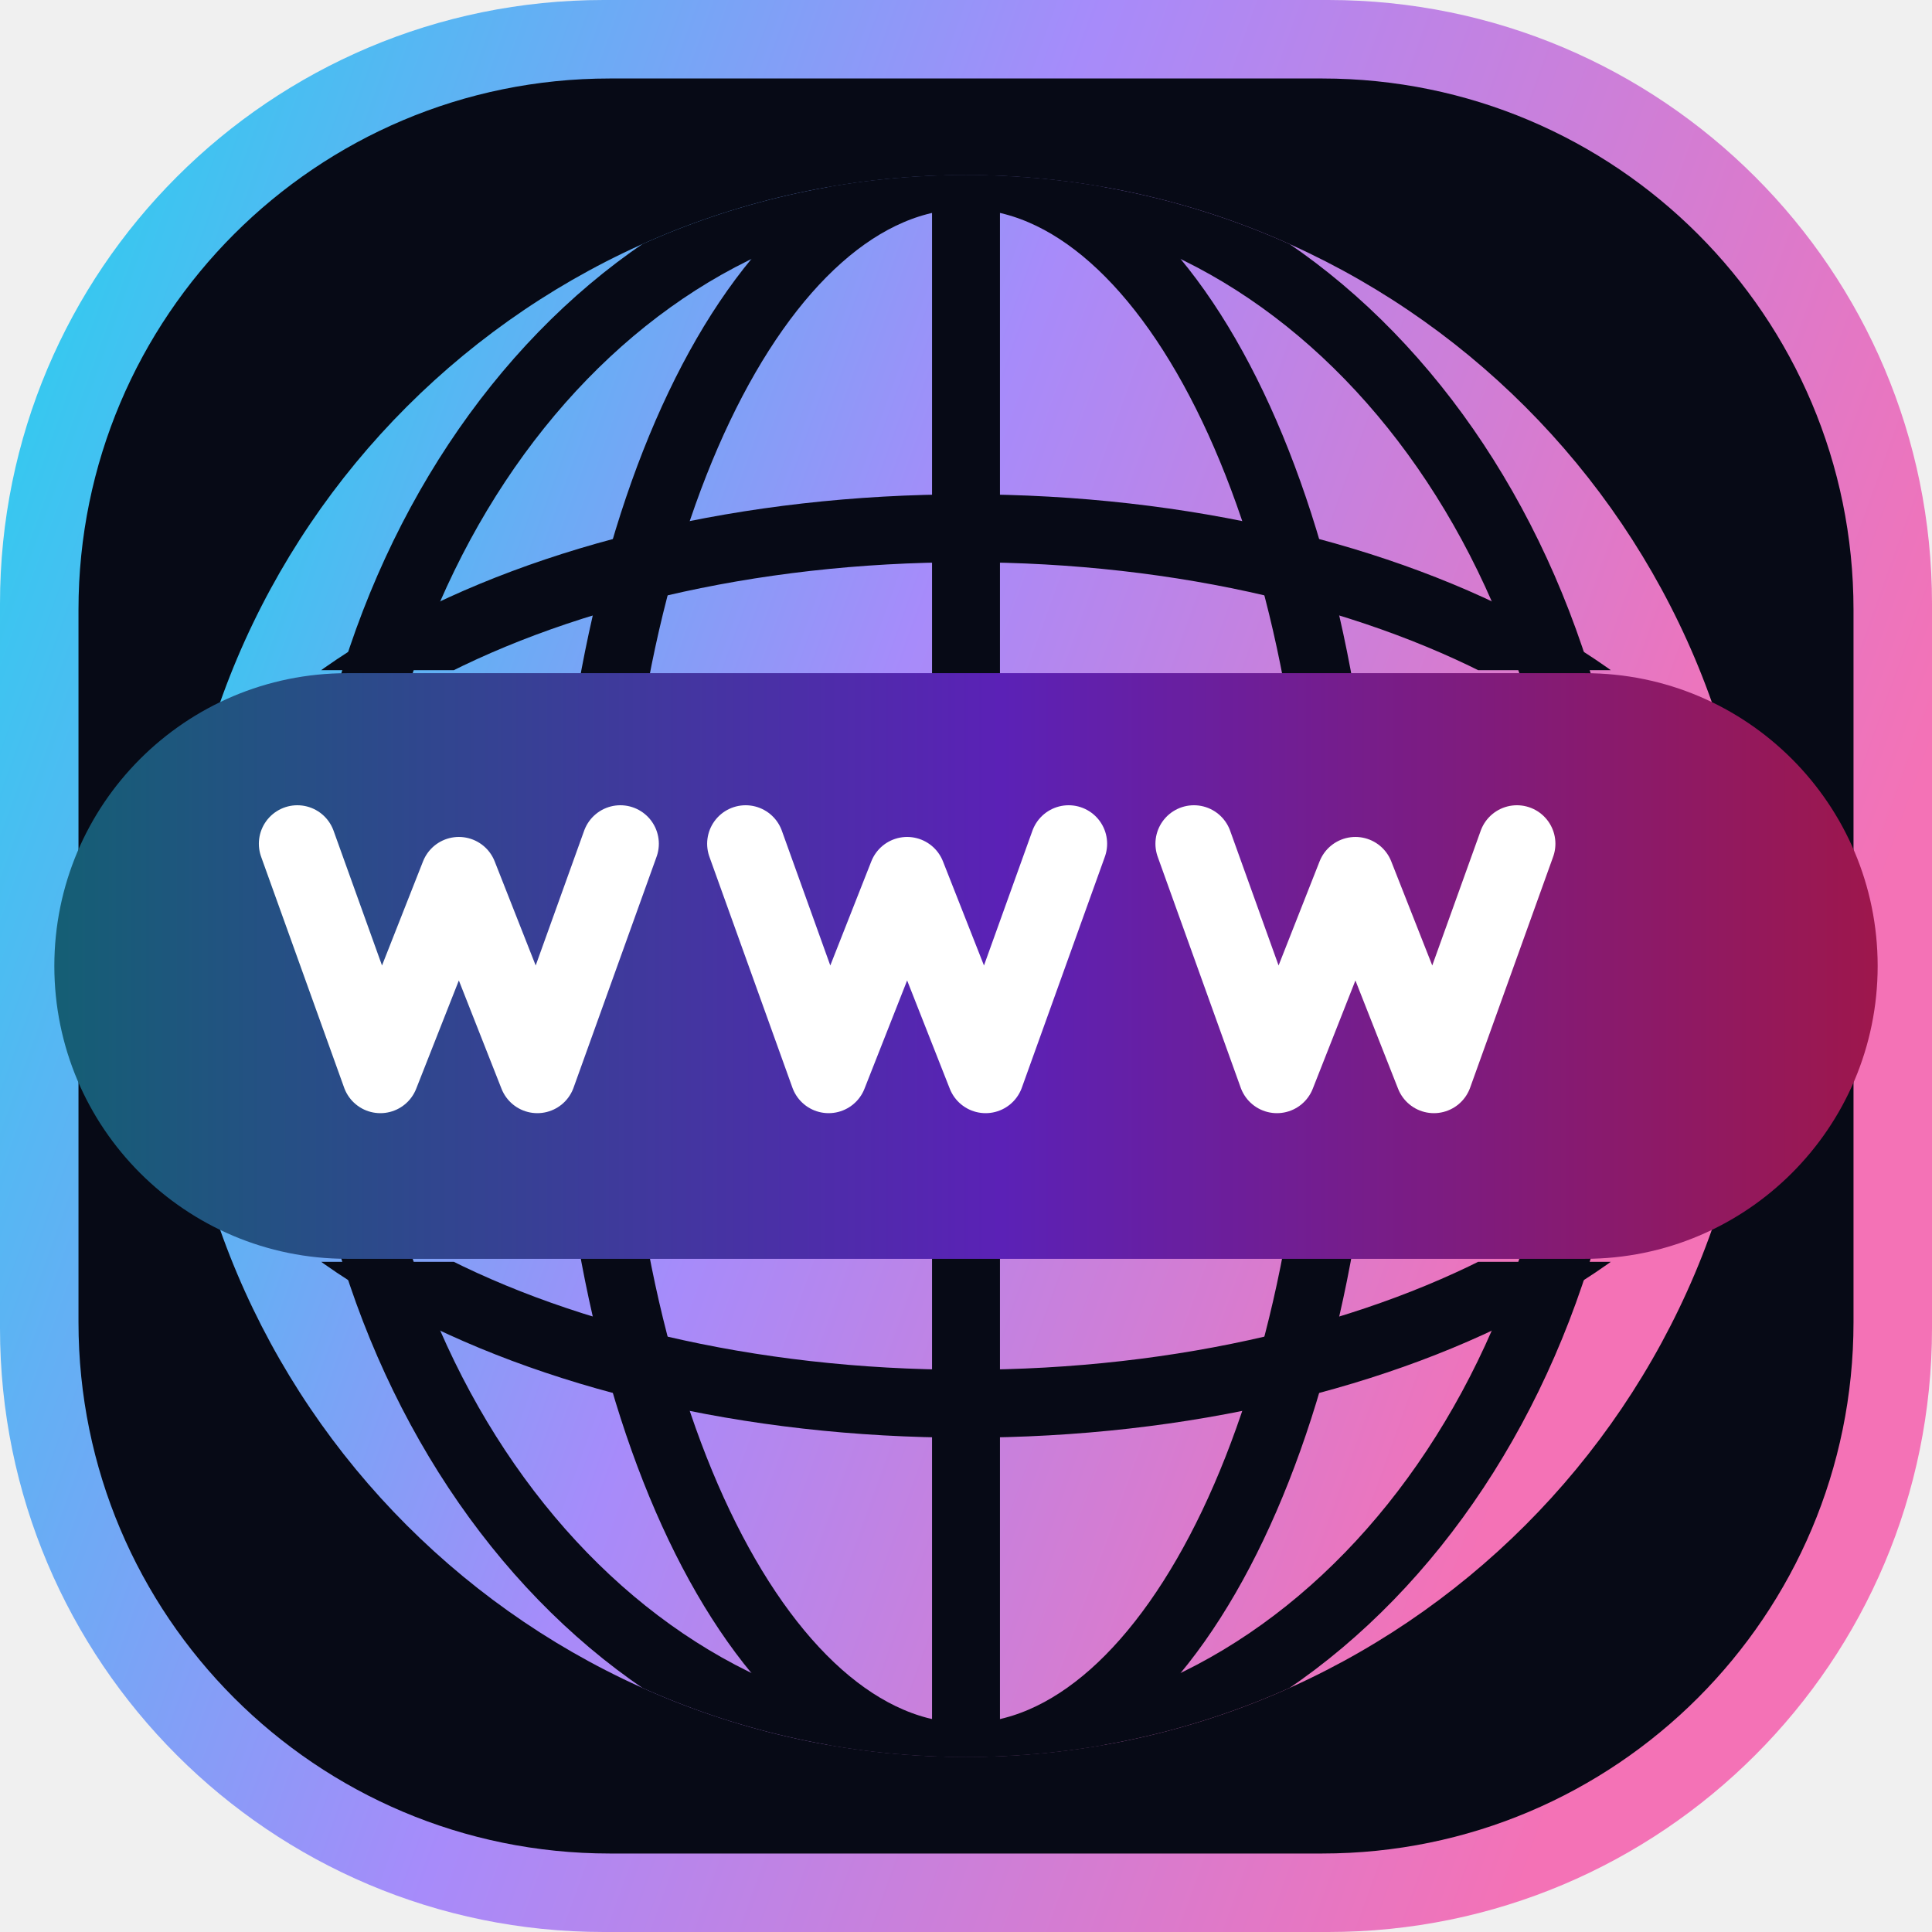
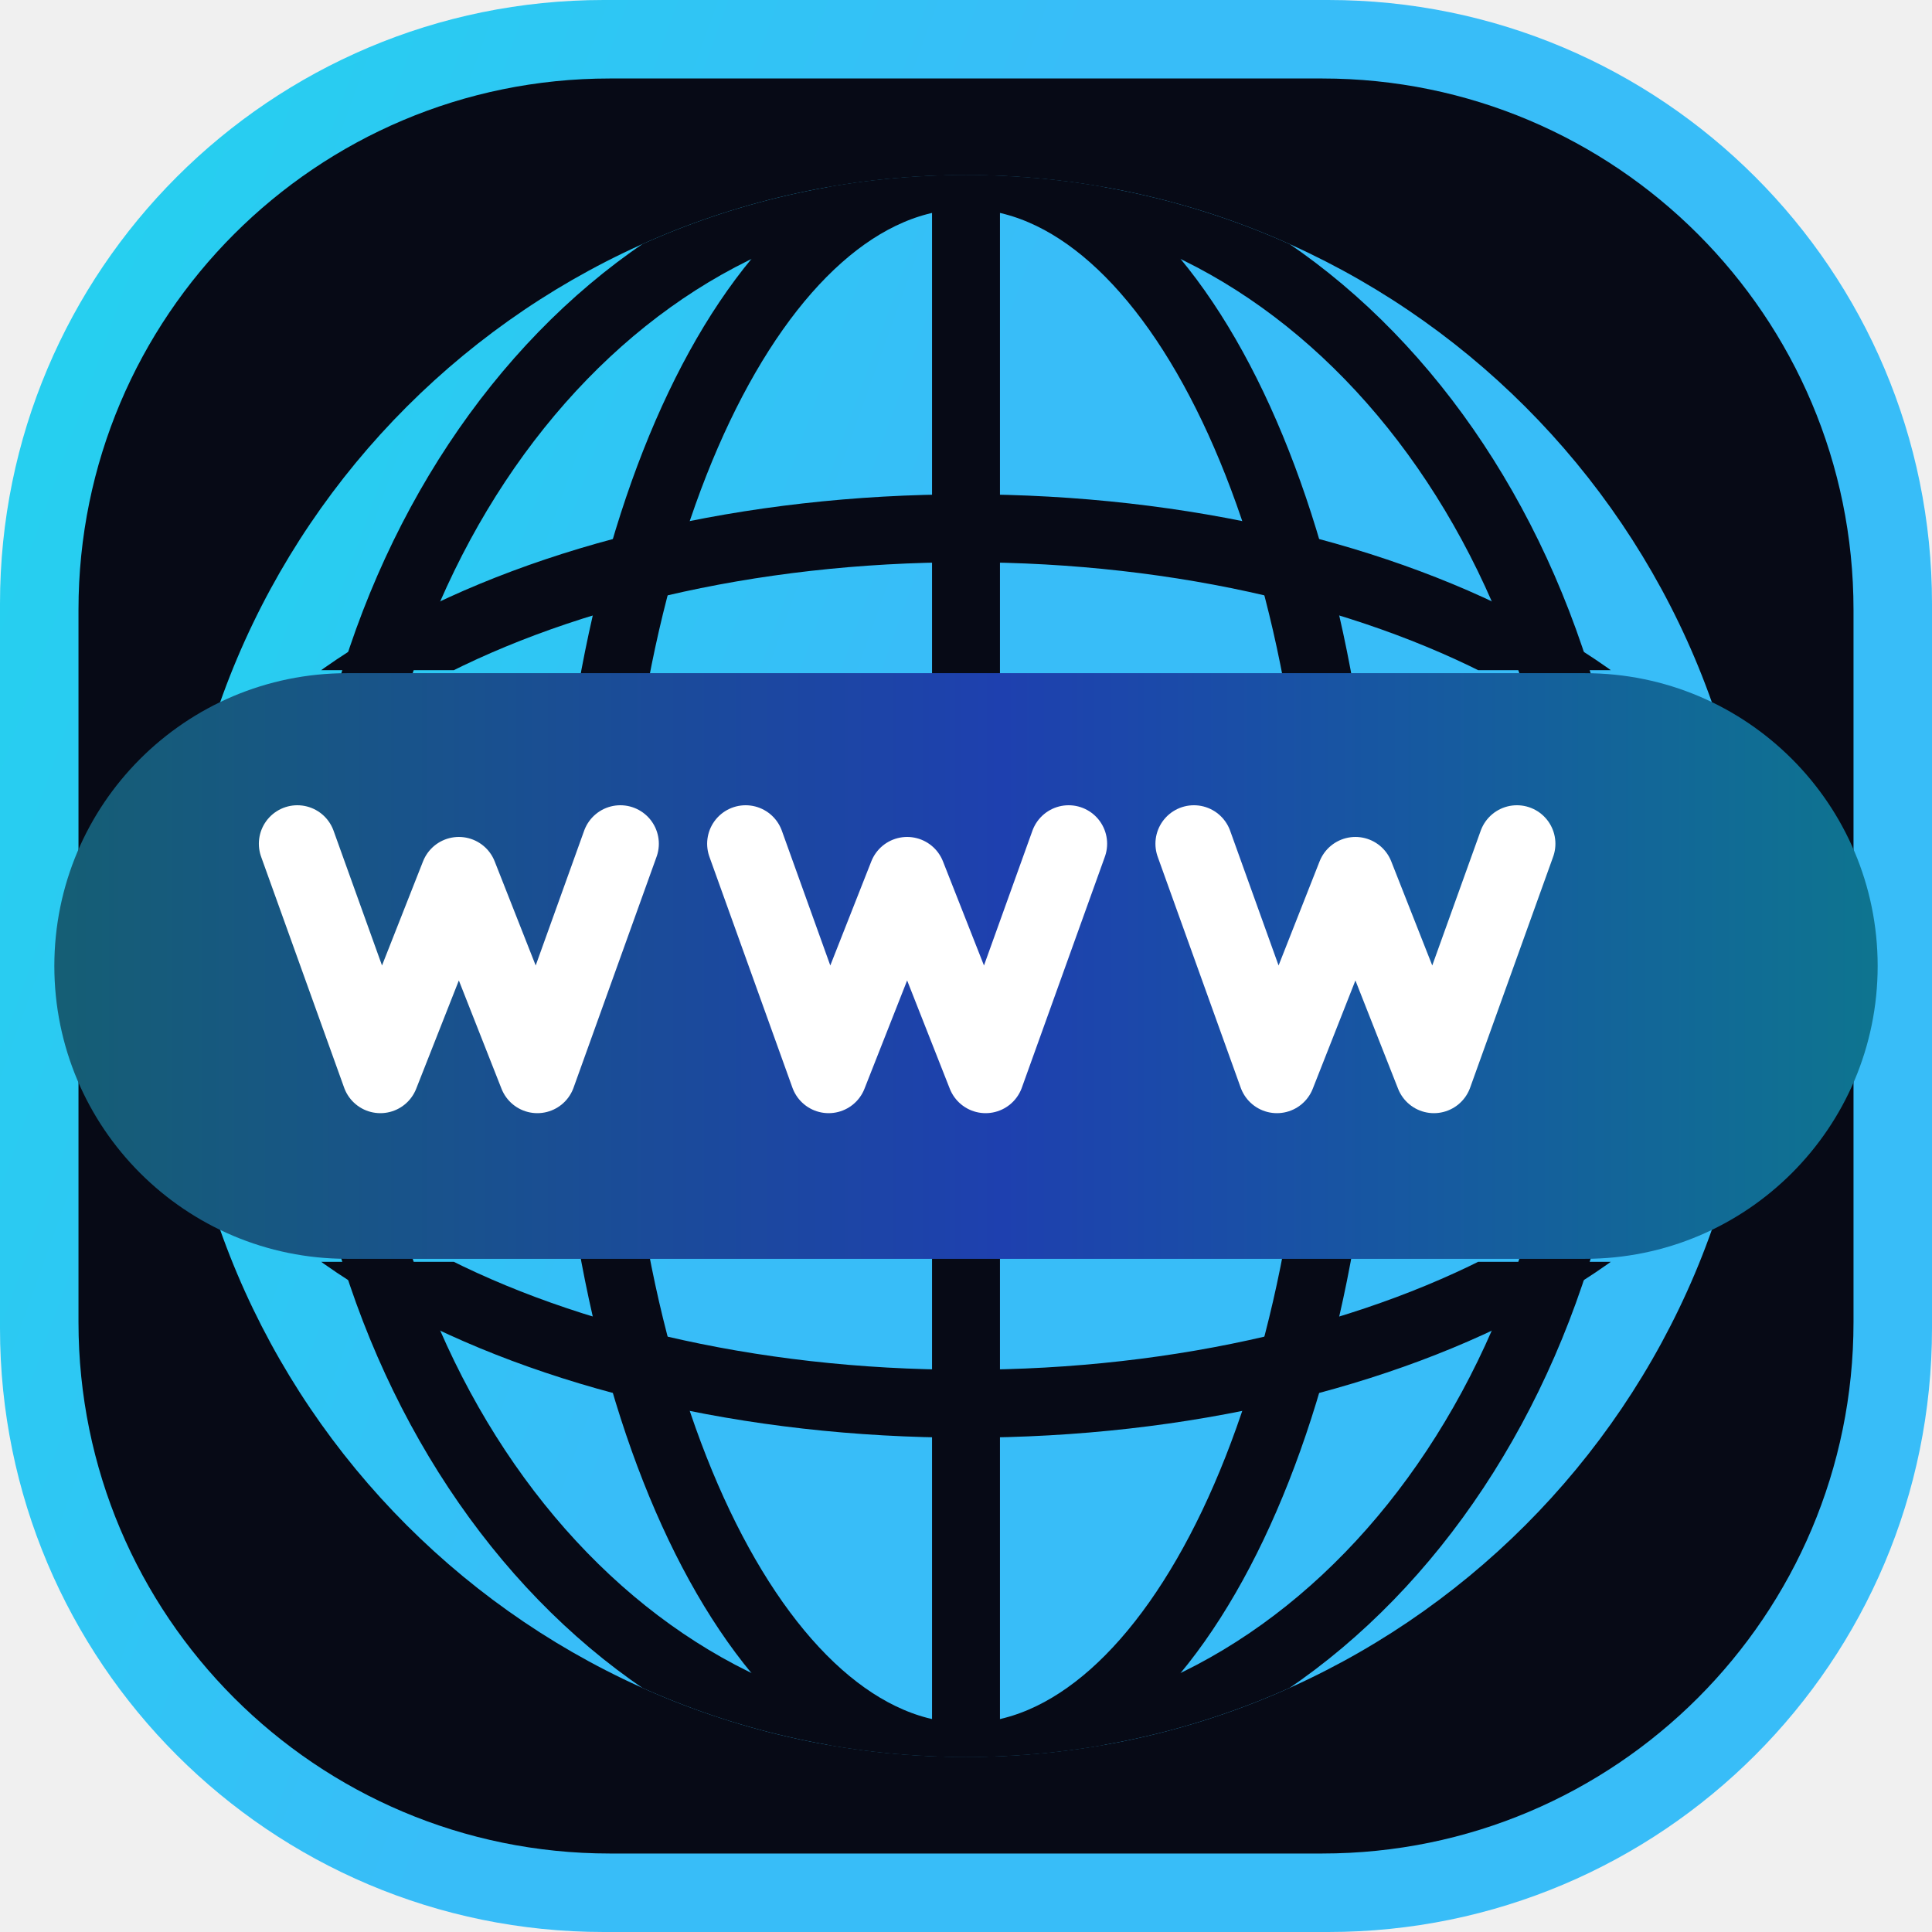
<svg xmlns="http://www.w3.org/2000/svg" viewBox="0 0 64 64">
  <defs>
    <linearGradient id="bi-brand" x1="0" y1="0.02" x2="1" y2="0.38" gradientUnits="objectBoundingBox">
      <stop offset="0" stop-color="#22d3ee" />
-       <stop offset="0.5" stop-color="#a78bfa" />
-       <stop offset="1" stop-color="#f472b6" />
+       <stop offset="0.5" stop-color="#38bdf8" />
+       <stop offset="1" stop-color="#38bdf8" />
    </linearGradient>
    <linearGradient id="bi-deep" x1="0" y1="0" x2="1" y2="0">
      <stop offset="0" stop-color="#155e75" />
-       <stop offset="0.52" stop-color="#5b21b6" />
-       <stop offset="1" stop-color="#9d174d" />
+       <stop offset="0.52" stop-color="#1e40af" />
+       <stop offset="1" stop-color="#0E7490" />
    </linearGradient>
    <clipPath id="bi-disc">
      <circle cx="32" cy="32" r="26.2" />
    </clipPath>
    <clipPath id="bi-above">
      <rect x="0" y="0" width="64" height="22.2" />
    </clipPath>
    <clipPath id="bi-below">
      <rect x="0" y="41.8" width="64" height="22.2" />
    </clipPath>
  </defs>
  <rect width="64" height="64" rx="20" fill="url(#bi-brand)" />
  <rect x="2.6" y="2.6" width="58.8" height="58.8" rx="17.6" fill="#070a16" />
  <circle cx="32" cy="32" r="26.2" fill="url(#bi-brand)" />
  <g fill="none" stroke="#070a16" stroke-width="2.25" stroke-linecap="round" clip-path="url(#bi-disc)">
    <path d="M32 6.4v51.2" />
    <ellipse cx="32" cy="32" rx="12.5" ry="26.2" />
    <ellipse cx="32" cy="32" rx="21" ry="26.2" />
    <g clip-path="url(#bi-above)">
      <ellipse cx="32" cy="32" rx="26.2" ry="14.5" />
    </g>
    <g clip-path="url(#bi-below)">
      <ellipse cx="32" cy="32" rx="26.2" ry="14.5" />
    </g>
  </g>
  <rect x="1.8" y="22.3" width="60.4" height="19.4" rx="9.7" fill="url(#bi-deep)" />
  <g fill="none" stroke="#ffffff" stroke-width="2.55" stroke-linecap="round" stroke-linejoin="round">
    <path d="M9.85 27.95 L12.60 35.60 L15.20 29.00 L17.80 35.60 L20.55 27.95" />
    <path d="M24.70 27.95 L27.45 35.60 L30.05 29.00 L32.65 35.60 L35.40 27.95" />
    <path d="M39.55 27.95 L42.30 35.60 L44.90 29.00 L47.50 35.60 L50.25 27.95" />
  </g>
</svg>
